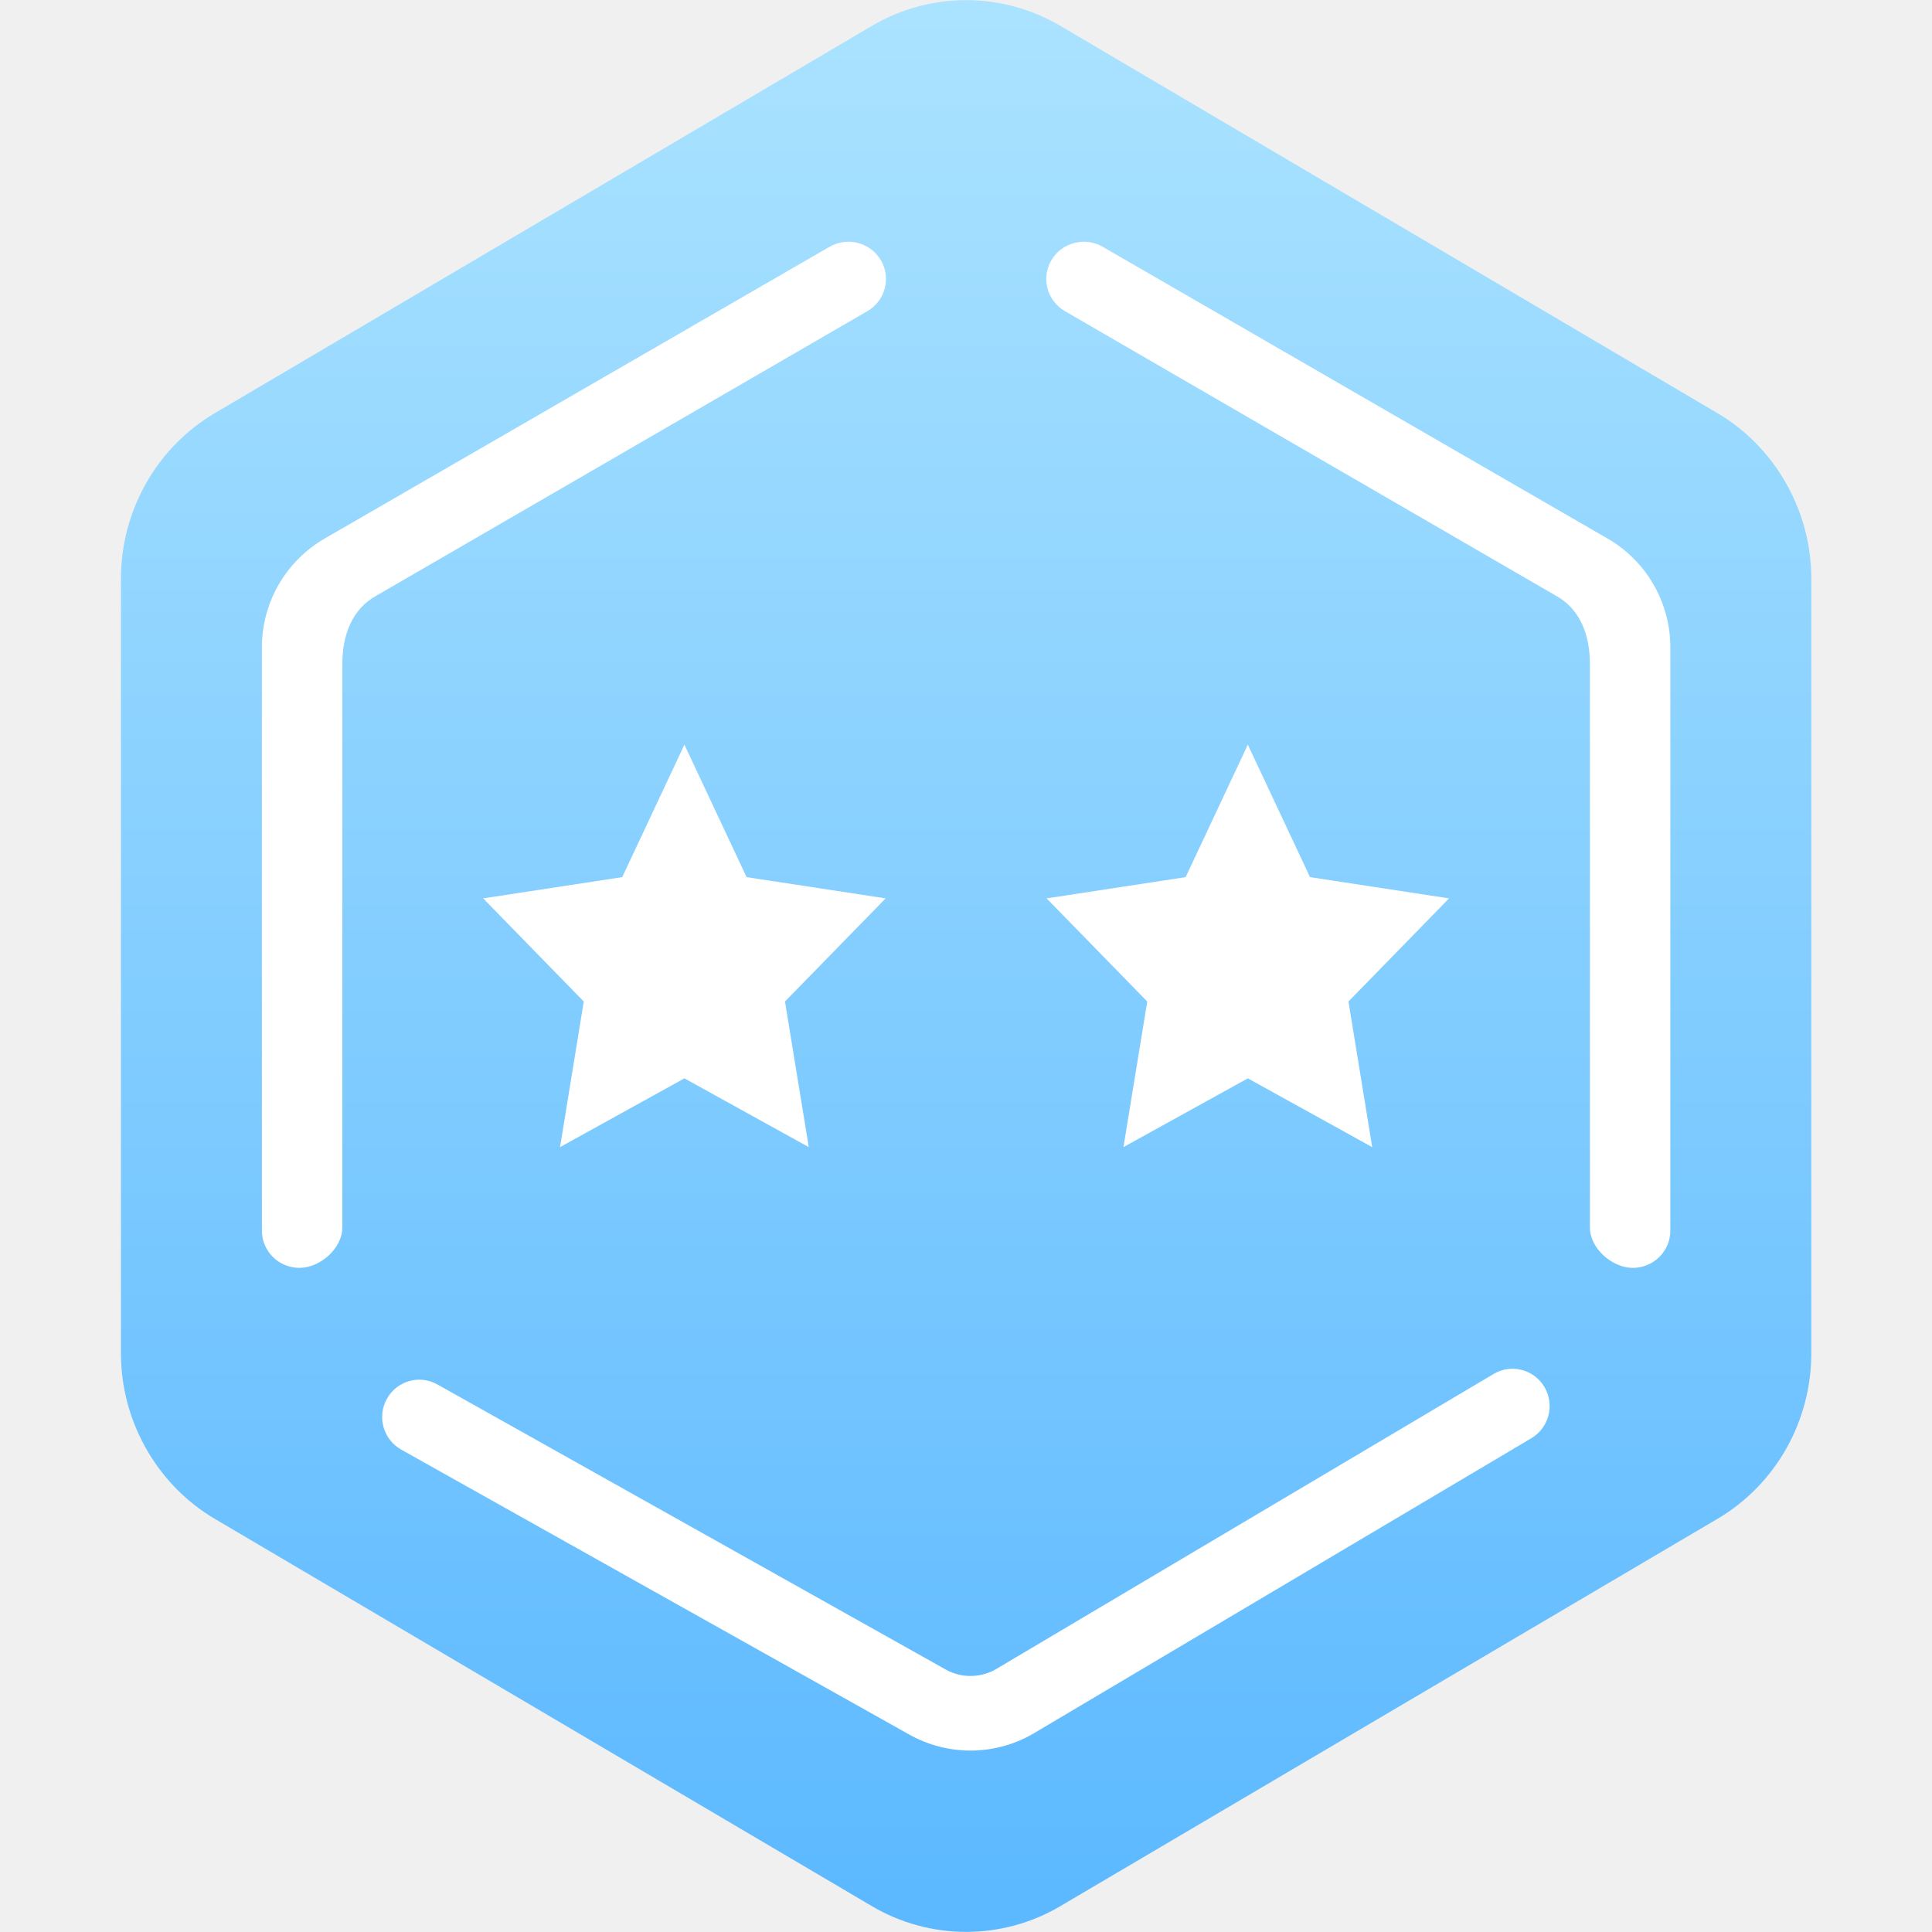
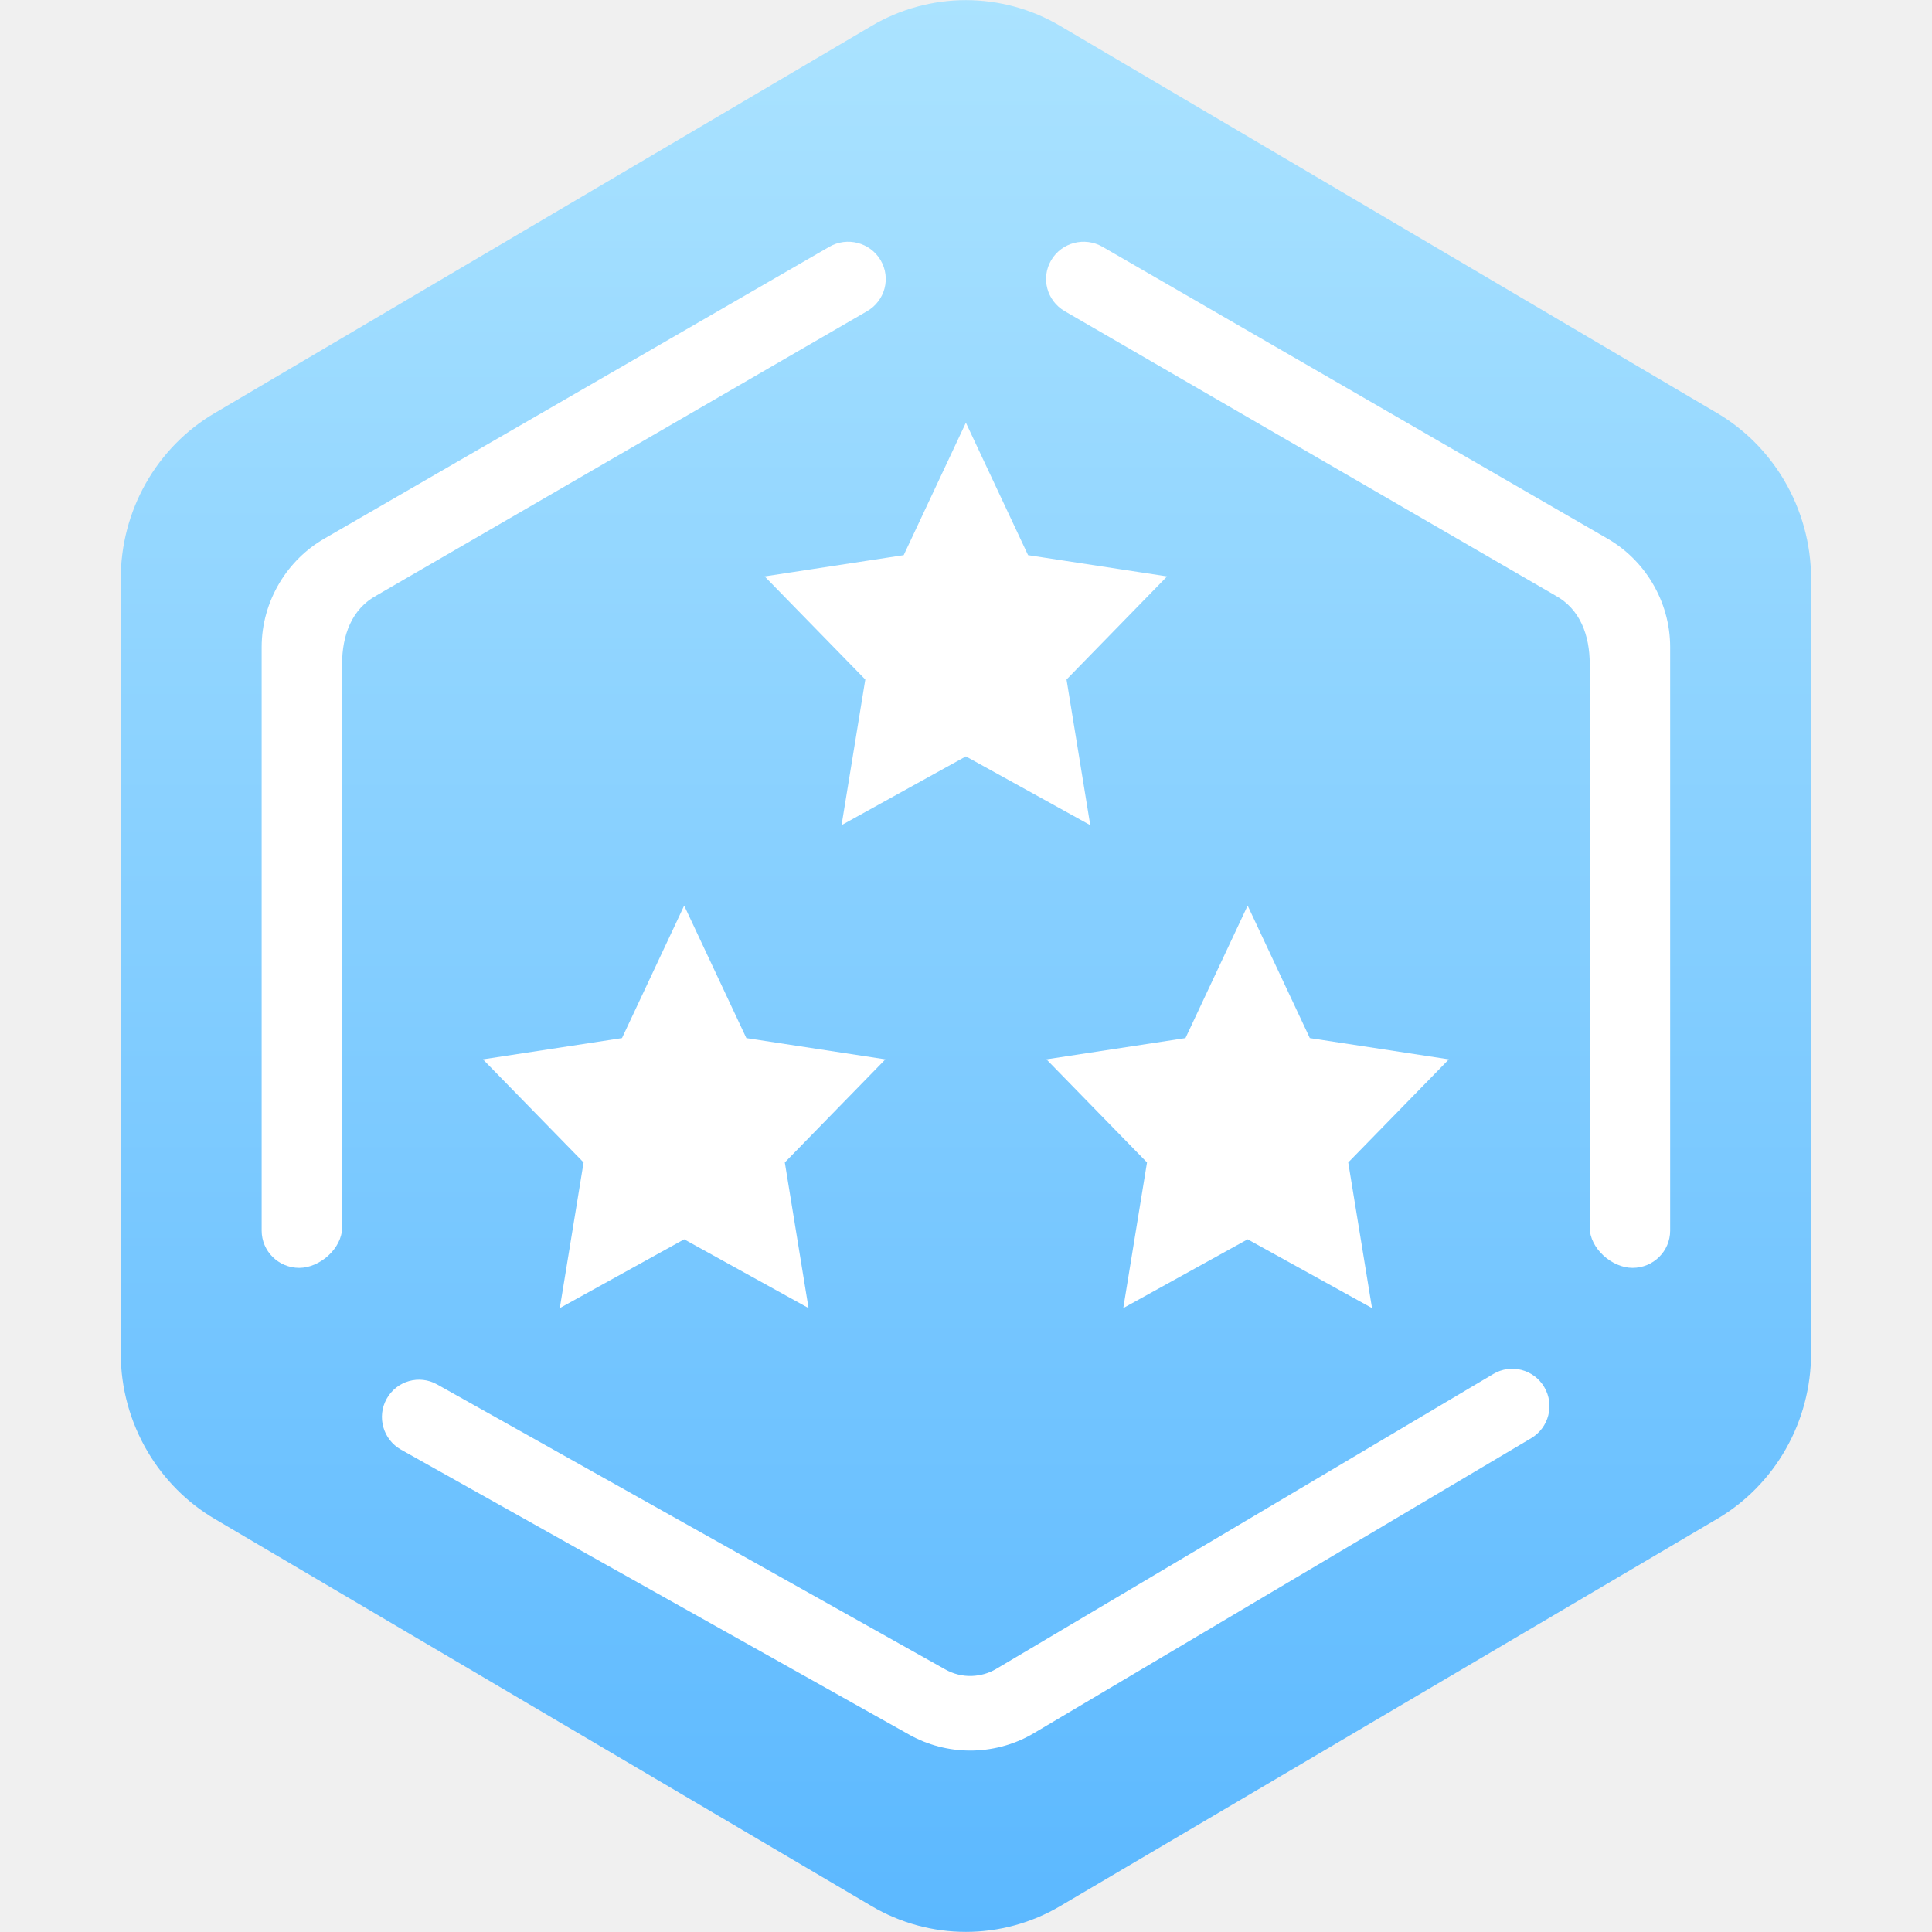
<svg xmlns="http://www.w3.org/2000/svg" version="1.1" width="32" height="32" viewBox="0 0 32 32">
  <defs>
    <linearGradient id="gradient1" x1="50.000%" y1="0.000%" x2="50.000%" y2="100.000%">
      <stop offset="0%" stop-color="#ABE3FF" />
      <stop offset="100%" stop-color="#5BB8FF" />
    </linearGradient>
  </defs>
-   <g id="icon_rank_05_act">
-     <path id="bg" d="M29.553,7.953 C29.282,7.494 28.899,7.110 28.448,6.844 C28.448,6.844 17.564,0.429 17.564,0.429 C17.090,0.149 16.550,0.002 16.002,0.002 C15.454,0.002 14.914,0.149 14.440,0.429 C14.440,0.429 3.556,6.844 3.556,6.844 C3.086,7.121 2.693,7.522 2.421,8.002 C2.148,8.482 2.003,9.030 2.003,9.585 C2.003,9.585 2.003,22.415 2.003,22.415 C2.003,22.988 2.158,23.552 2.451,24.047 C2.722,24.506 3.105,24.890 3.556,25.156 C3.556,25.156 14.440,31.571 14.440,31.571 C14.914,31.851 15.454,31.998 16.002,31.998 C16.550,31.998 17.090,31.851 17.564,31.571 C17.564,31.571 28.448,25.156 28.448,25.156 C28.919,24.879 29.311,24.478 29.584,23.998 C29.856,23.518 30.001,22.970 30.001,22.415 C30.001,22.415 30.001,9.585 30.001,9.585 C30.001,9.012 29.846,8.448 29.553,7.953 z" fill="url(#gradient1)" />
-     <path id="beam" d="M27.044,21.000 C26.700,21.000 26.334,20.674 26.334,20.333 C26.334,20.333 26.334,11.000 26.334,11.000 C26.334,10.523 26.176,10.085 25.761,9.861 C24.392,9.068 17.639,5.154 17.639,5.154 C17.342,4.982 17.241,4.605 17.414,4.310 C17.587,4.016 17.968,3.916 18.265,4.088 C18.265,4.088 26.628,8.921 26.628,8.921 C26.930,9.095 27.186,9.346 27.367,9.647 C27.563,9.972 27.666,10.342 27.666,10.717 C27.666,10.717 27.666,20.383 27.666,20.383 C27.666,20.724 27.388,21.000 27.044,21.000 zM19.638,14.528 L20.668,12.334 L21.698,14.528 L24.001,14.880 L22.335,16.588 L22.728,19.000 L20.668,17.861 L18.608,19.000 L19.002,16.588 L17.335,14.880 L19.638,14.528 zM25.582,22.975 C25.754,23.269 25.657,23.647 25.365,23.821 C25.365,23.821 17.125,28.708 17.125,28.708 C16.829,28.884 16.487,28.983 16.137,28.994 C16.117,28.994 16.096,28.995 16.076,28.995 C15.719,28.995 15.370,28.904 15.061,28.730 C15.061,28.730 6.645,24.010 6.645,24.010 C6.348,23.843 6.242,23.467 6.408,23.169 C6.573,22.871 6.948,22.764 7.245,22.931 C7.245,22.931 15.661,27.651 15.661,27.651 C15.794,27.726 15.947,27.765 16.101,27.759 C16.243,27.754 16.381,27.715 16.499,27.645 C16.499,27.645 24.739,22.757 24.739,22.757 C25.032,22.583 25.409,22.681 25.582,22.975 zM10.306,14.528 L11.336,12.334 L12.366,14.528 L14.669,14.880 L13.002,16.588 L13.396,19.000 L11.336,17.861 L9.276,19.000 L9.669,16.588 L8.003,14.880 L10.306,14.528 zM14.366,5.154 C14.366,5.154 7.612,9.068 6.243,9.861 C5.828,10.085 5.670,10.523 5.670,11.000 C5.670,11.000 5.670,20.333 5.670,20.333 C5.670,20.674 5.304,21.000 4.960,21.000 C4.616,21.000 4.338,20.724 4.338,20.383 C4.338,20.383 4.338,10.717 4.338,10.717 C4.338,10.342 4.441,9.972 4.637,9.647 C4.819,9.346 5.074,9.095 5.376,8.921 C5.376,8.921 13.739,4.088 13.739,4.088 C14.036,3.916 14.417,4.016 14.590,4.310 C14.763,4.605 14.662,4.982 14.366,5.154 z" fill="#FFFFFF" />
+   <g id="icon_rank_06_act">
+     <path id="bg" d="M29.550,7.953 C29.278,7.494 28.896,7.110 28.444,6.844 C28.444,6.844 17.560,0.429 17.560,0.429 C17.086,0.149 16.546,0.002 15.998,0.002 C15.451,0.002 14.910,0.149 14.436,0.429 C14.436,0.429 3.553,6.844 3.553,6.844 C3.082,7.121 2.689,7.522 2.417,8.002 C2.144,8.482 2.000,9.030 2.000,9.585 C2.000,9.585 2.000,22.415 2.000,22.415 C2.000,22.988 2.154,23.552 2.447,24.047 C2.719,24.506 3.101,24.890 3.553,25.156 C3.553,25.156 14.436,31.571 14.436,31.571 C14.910,31.851 15.451,31.998 15.998,31.998 C16.546,31.998 17.086,31.851 17.560,31.571 C17.560,31.571 28.444,25.156 28.444,25.156 C28.915,24.879 29.308,24.478 29.580,23.998 C29.853,23.518 29.997,22.970 29.997,22.415 C29.997,22.415 29.997,9.585 29.997,9.585 C29.997,9.012 29.842,8.448 29.550,7.953 z" fill="url(#gradient1)" />
+     <path id="beam" d="M27.040,21.000 C26.697,21.000 26.331,20.674 26.331,20.333 C26.331,20.333 26.331,11.000 26.331,11.000 C26.331,10.523 26.172,10.085 25.757,9.861 C24.389,9.068 17.635,5.154 17.635,5.154 C17.338,4.982 17.238,4.605 17.411,4.310 C17.584,4.016 17.964,3.916 18.262,4.088 C18.262,4.088 26.625,8.921 26.625,8.921 C26.927,9.095 27.182,9.346 27.363,9.647 C27.559,9.972 27.663,10.342 27.663,10.717 C27.663,10.717 27.663,20.383 27.663,20.383 C27.663,20.724 27.384,21.000 27.040,21.000 zM17.665,11.255 L18.058,13.667 L15.998,12.528 L13.939,13.667 L14.332,11.255 L12.665,9.547 L14.968,9.195 L15.998,7.001 L17.028,9.195 L19.331,9.547 L17.665,11.255 zM14.362,5.154 C14.362,5.154 7.608,9.068 6.239,9.861 C5.825,10.085 5.666,10.523 5.666,11.000 C5.666,11.000 5.666,20.333 5.666,20.333 C5.666,20.674 5.300,21.000 4.956,21.000 C4.613,21.000 4.334,20.724 4.334,20.383 C4.334,20.383 4.334,10.717 4.334,10.717 C4.334,10.342 4.438,9.972 4.634,9.647 C4.815,9.346 5.070,9.095 5.372,8.921 C5.372,8.921 13.735,4.088 13.735,4.088 C14.032,3.916 14.413,4.016 14.586,4.310 C14.759,4.605 14.659,4.982 14.362,5.154 zM10.302,17.194 L11.332,15.000 L12.362,17.194 L14.665,17.546 L12.999,19.254 L13.392,21.666 L11.332,20.527 L9.272,21.666 L9.666,19.254 L7.999,17.546 L10.302,17.194 zM19.635,17.194 L20.665,15.000 L21.695,17.194 L23.998,17.546 L22.331,19.254 L22.725,21.666 L20.665,20.527 L18.605,21.666 L18.998,19.254 L17.332,17.546 L19.635,17.194 zM7.241,22.931 C7.241,22.931 15.657,27.651 15.657,27.651 C15.790,27.726 15.943,27.765 16.097,27.759 C16.239,27.754 16.377,27.715 16.496,27.645 C16.496,27.645 24.735,22.757 24.735,22.757 C25.028,22.583 25.405,22.681 25.578,22.975 C25.751,23.269 25.654,23.647 25.361,23.821 C25.361,23.821 17.122,28.708 17.122,28.708 C16.826,28.884 16.484,28.983 16.133,28.994 C16.113,28.994 16.093,28.995 16.072,28.995 C15.716,28.995 15.366,28.904 15.057,28.730 C15.057,28.730 6.641,24.010 6.641,24.010 C6.345,23.843 6.238,23.467 6.404,23.169 C6.570,22.871 6.944,22.764 7.241,22.931 z" fill="#FFFFFF" />
  </g>
</svg>
